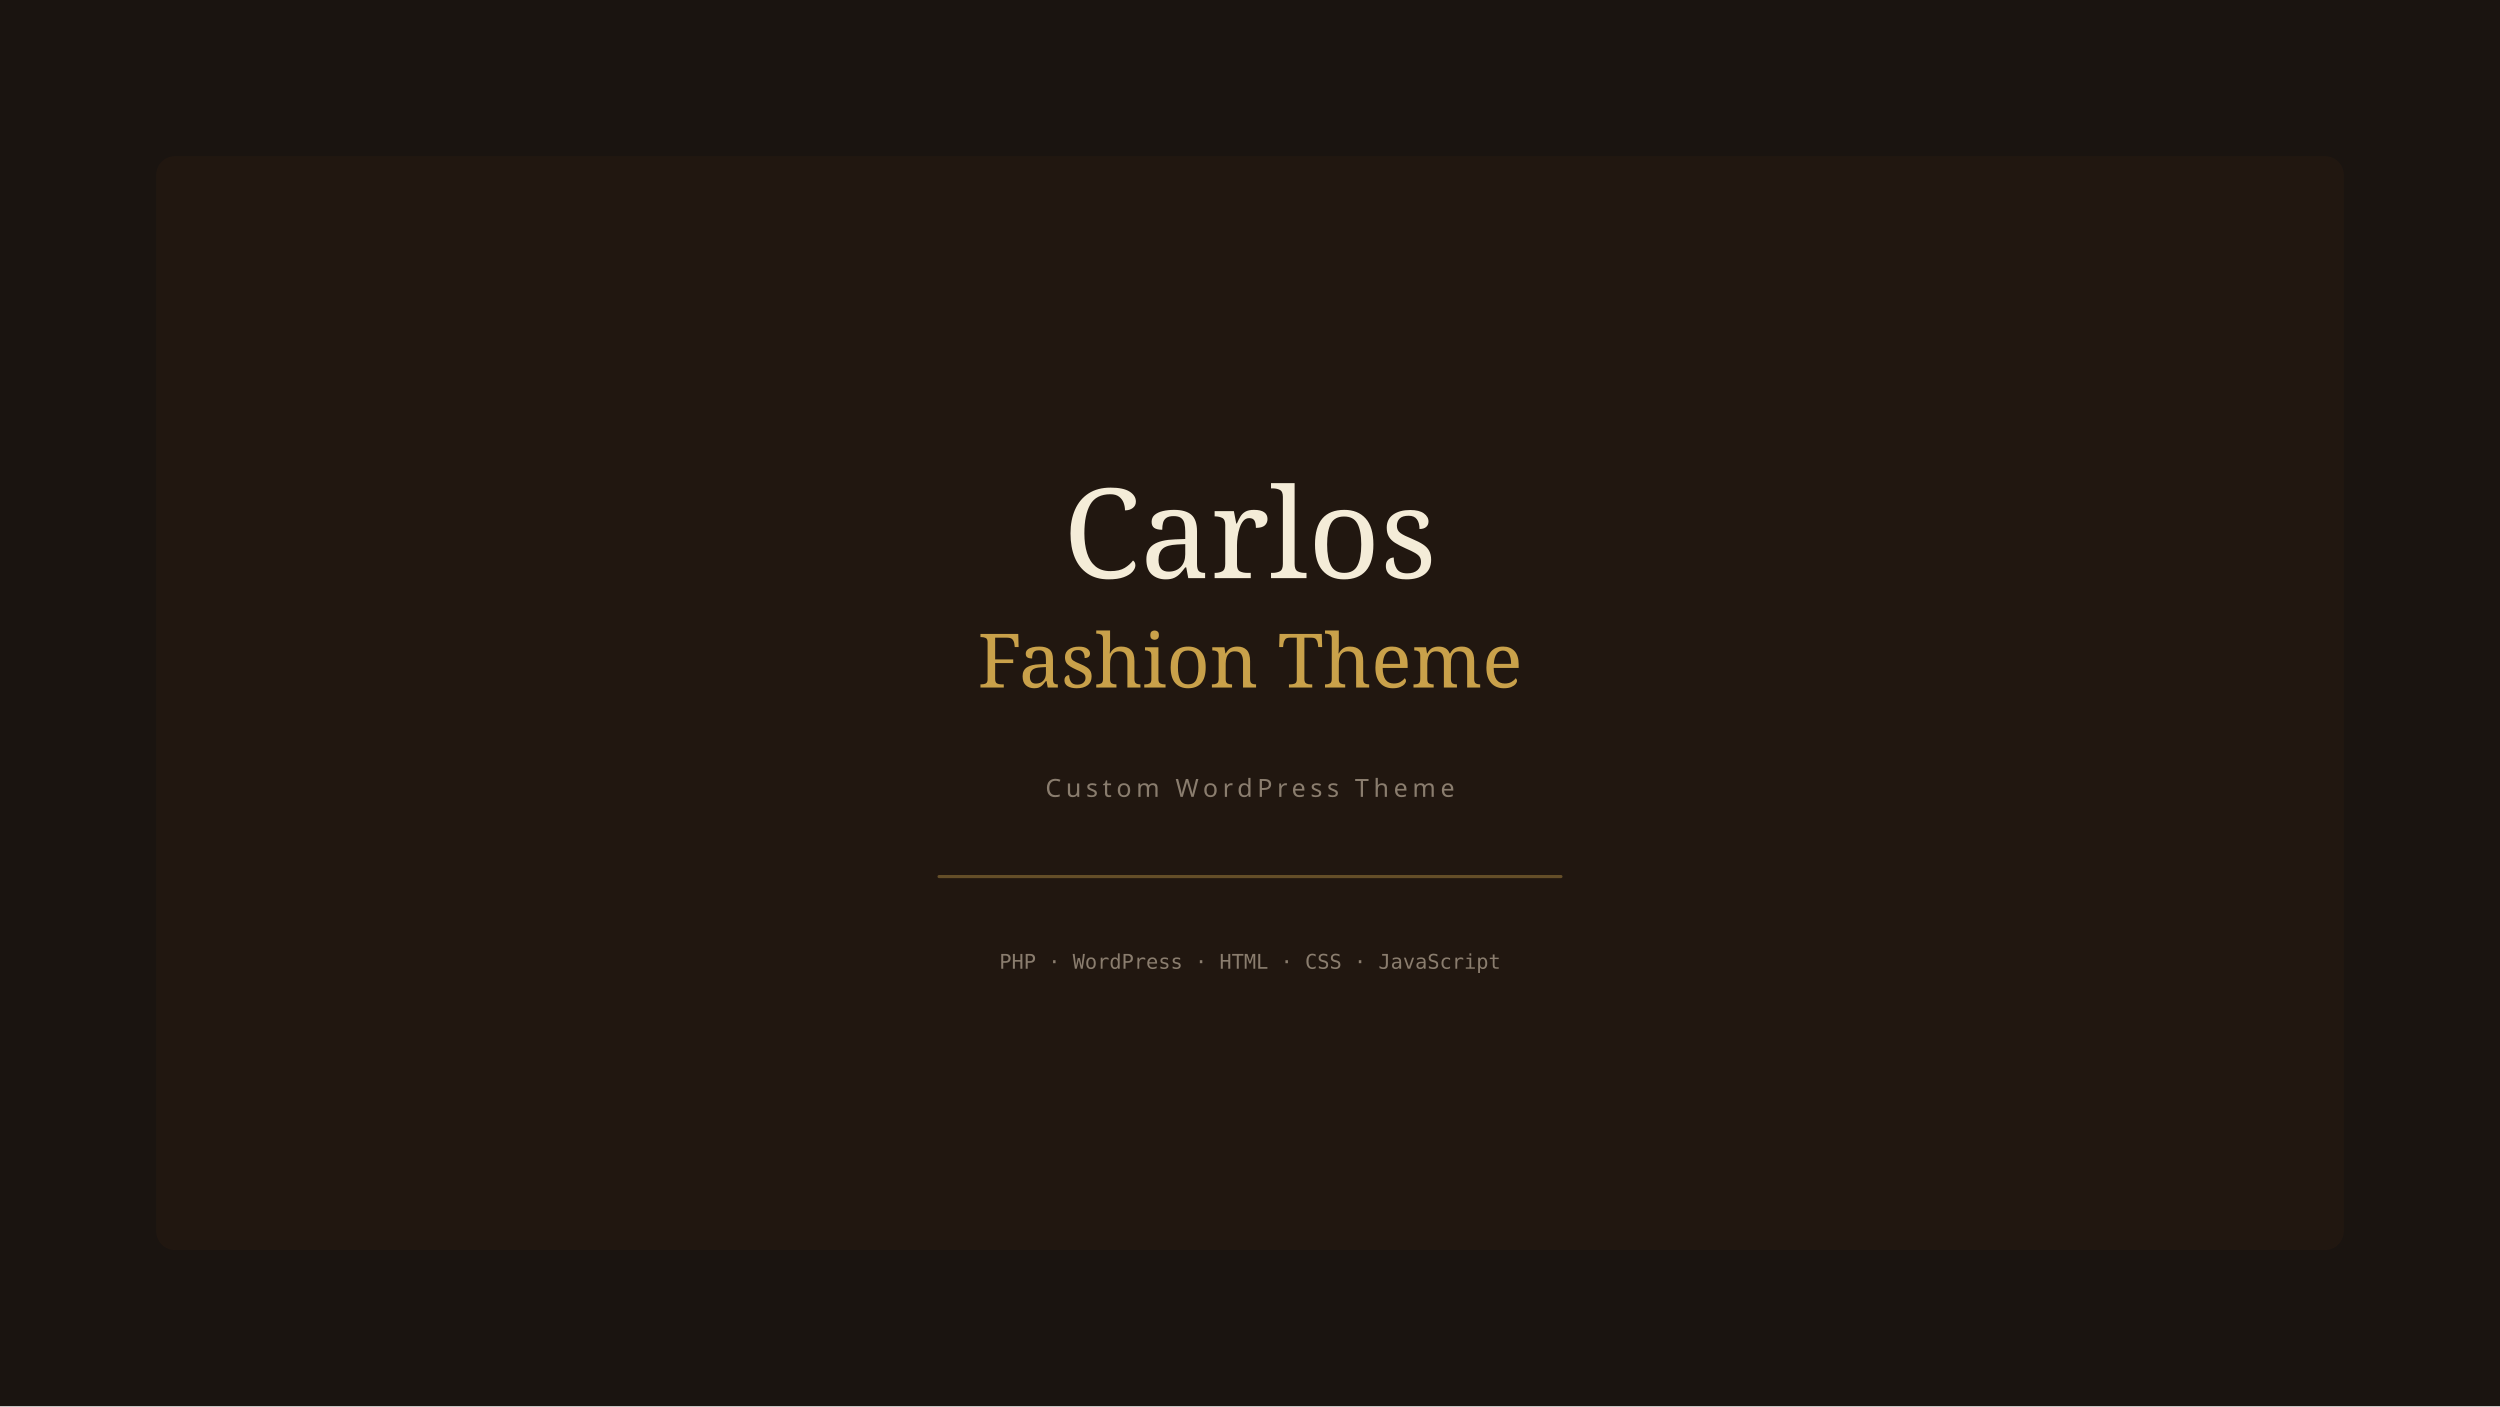
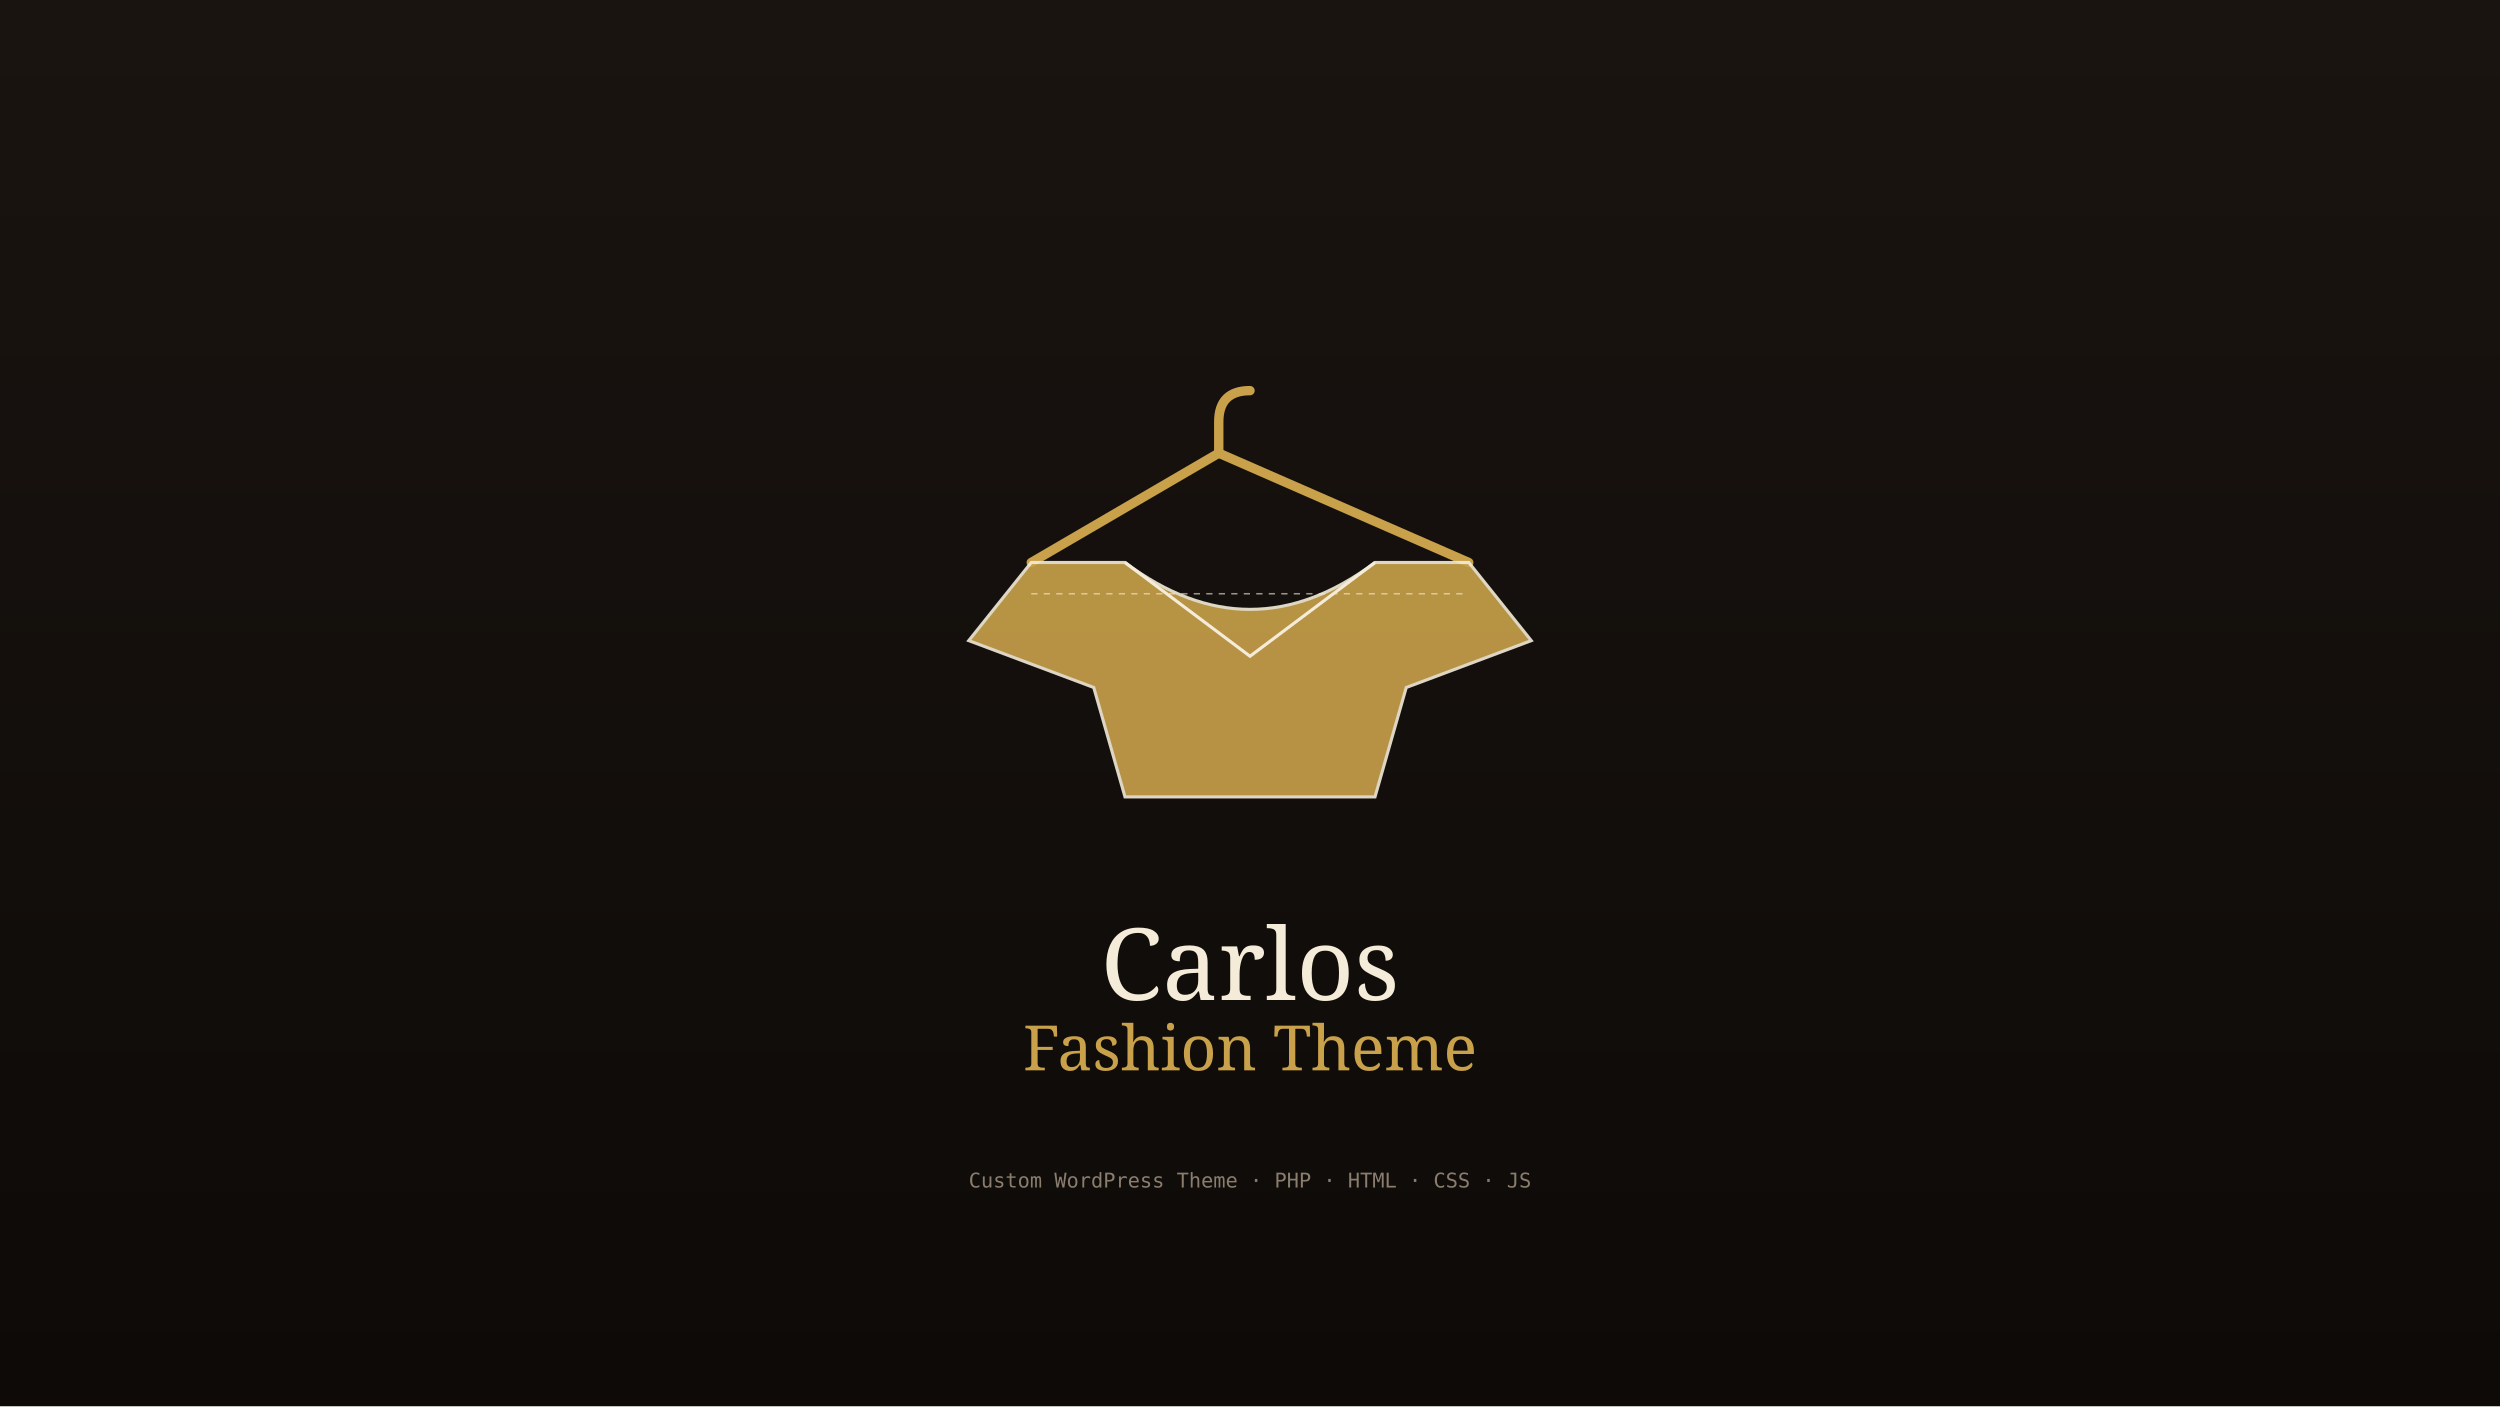
<svg xmlns="http://www.w3.org/2000/svg" width="1600" height="900" viewBox="0 0 1600 900">
-   <rect width="1600" height="900" fill="#1a1410" />
-   <rect x="100" y="100" width="1400" height="700" rx="12" fill="#6b3410" opacity="0.1" />
-   <text x="800" y="370" font-family="Fraunces, Georgia, serif" font-size="80" font-weight="500" fill="#f4ecd8" text-anchor="middle">Carlos</text>
-   <text x="800" y="440" font-family="Fraunces, Georgia, serif" font-size="48" font-weight="400" fill="#c9a14a" text-anchor="middle">Fashion Theme</text>
-   <text x="800" y="510" font-family="'Inter Tight', sans-serif" font-size="16" fill="#8a7d6e" text-anchor="middle" letter-spacing="3">Custom WordPress Theme</text>
-   <rect x="600" y="560" width="400" height="2" rx="1" fill="#c9a14a" opacity="0.4" />
-   <text x="800" y="620" font-family="'JetBrains Mono', monospace" font-size="13" fill="#8a7d6e" text-anchor="middle">PHP · WordPress · HTML · CSS · JavaScript</text>
+   <defs>
+     <linearGradient id="bg" x1="0" y1="0" x2="0" y2="1">
+       <stop offset="0%" stop-color="#1a1410" />
+       <stop offset="100%" stop-color="#0d0a08" />
+     </linearGradient>
+   </defs>
+   <rect width="1600" height="900" fill="url(#bg)" />
+   <g transform="translate(800, 380)">
+     <path d="M 0 -130 Q -20 -130 -20 -110 L -20 -90" stroke="#c9a14a" stroke-width="6" fill="none" stroke-linecap="round" />
+     <line x1="-20" y1="-90" x2="-140" y2="-20" stroke="#c9a14a" stroke-width="6" stroke-linecap="round" />
+     <line x1="-20" y1="-90" x2="140" y2="-20" stroke="#c9a14a" stroke-width="6" stroke-linecap="round" />
+     <path d="M -140 -20 L -180 30 L -100 60 L -80 130 L 80 130 L 100 60 L 180 30 L 140 -20 L 80 -20 Q 0 40 -80 -20 Z" fill="#c9a14a" stroke="#f4ecd8" stroke-width="2" opacity="0.9" />
+     <path d="M -80 -20 L 0 40 L 80 -20" stroke="#f4ecd8" stroke-width="2" fill="none" />
+     <line x1="-140" y1="0" x2="140" y2="0" stroke="#f4ecd8" stroke-width="1" stroke-dasharray="4 4" opacity="0.6" />
+   </g>
+   <text x="800" y="640" font-family="Fraunces, Georgia, serif" font-size="64" font-weight="500" fill="#f4ecd8" text-anchor="middle">Carlos</text>
+   <text x="800" y="685" font-family="Fraunces, Georgia, serif" font-size="40" font-weight="400" fill="#c9a14a" text-anchor="middle">Fashion Theme</text>
+   <text x="800" y="760" font-family="'JetBrains Mono', monospace" font-size="13" fill="#8a7d6e" text-anchor="middle">Custom WordPress Theme · PHP · HTML · CSS · JS</text>
</svg>
